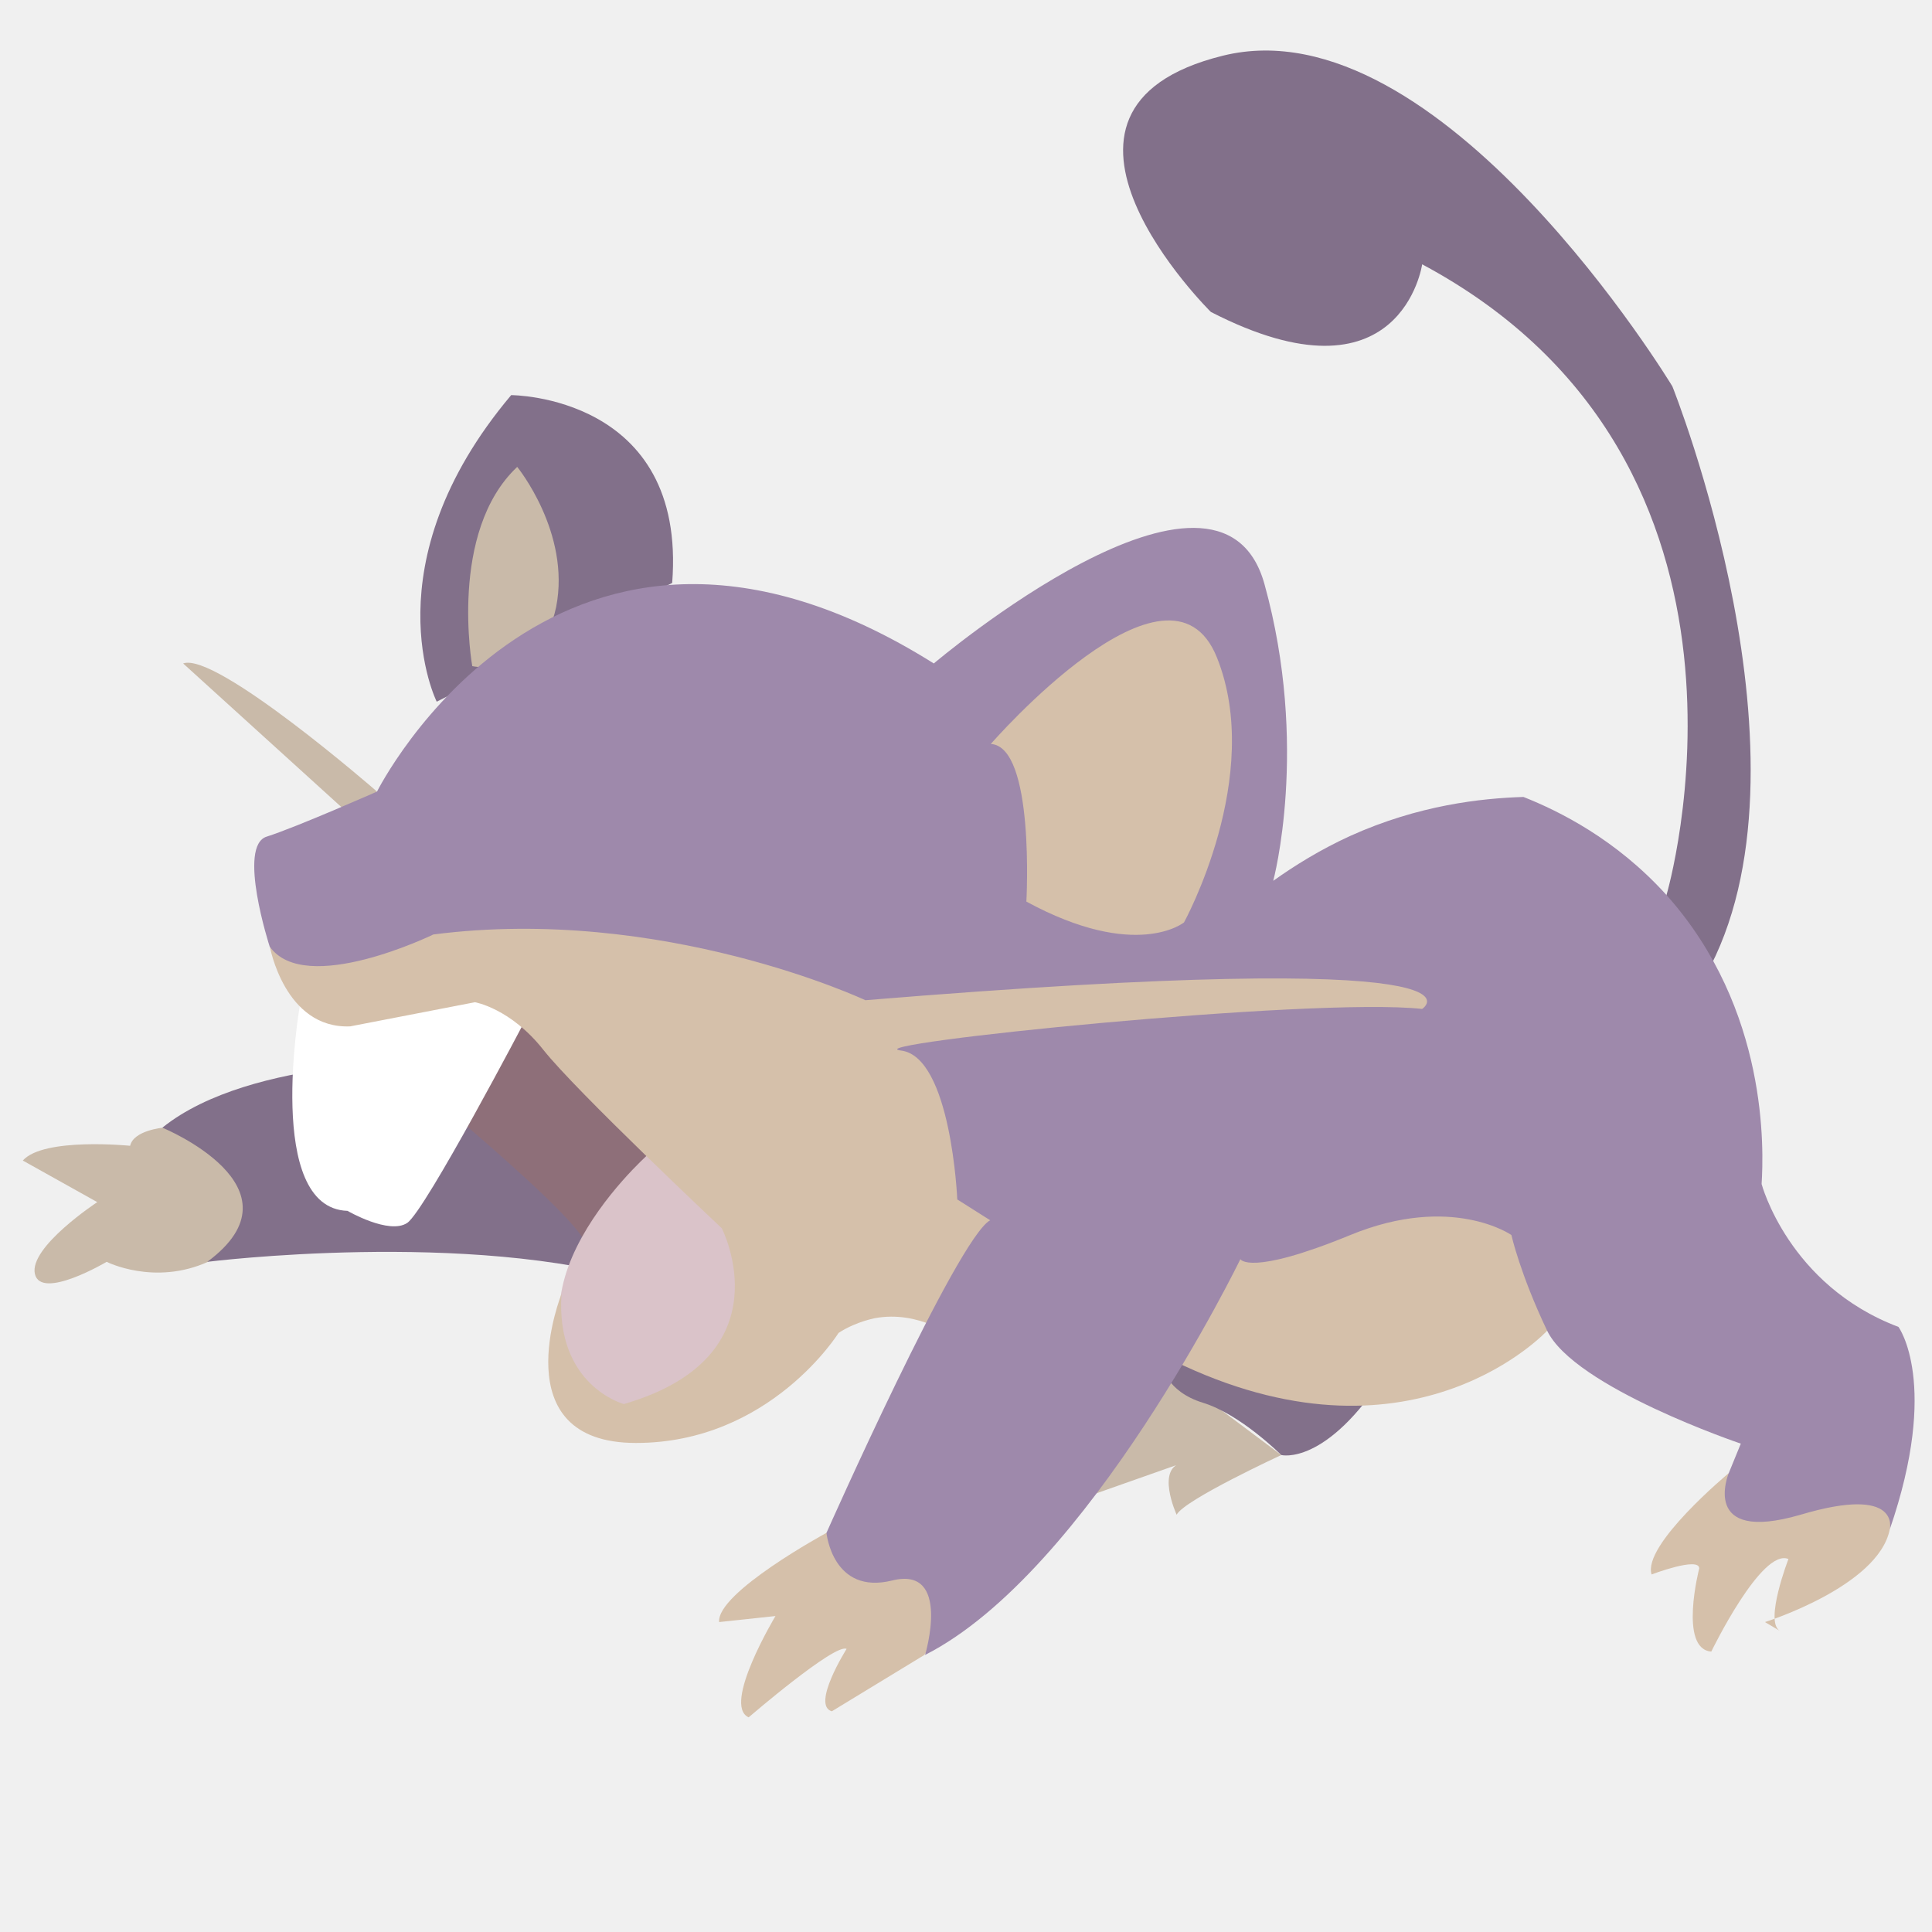
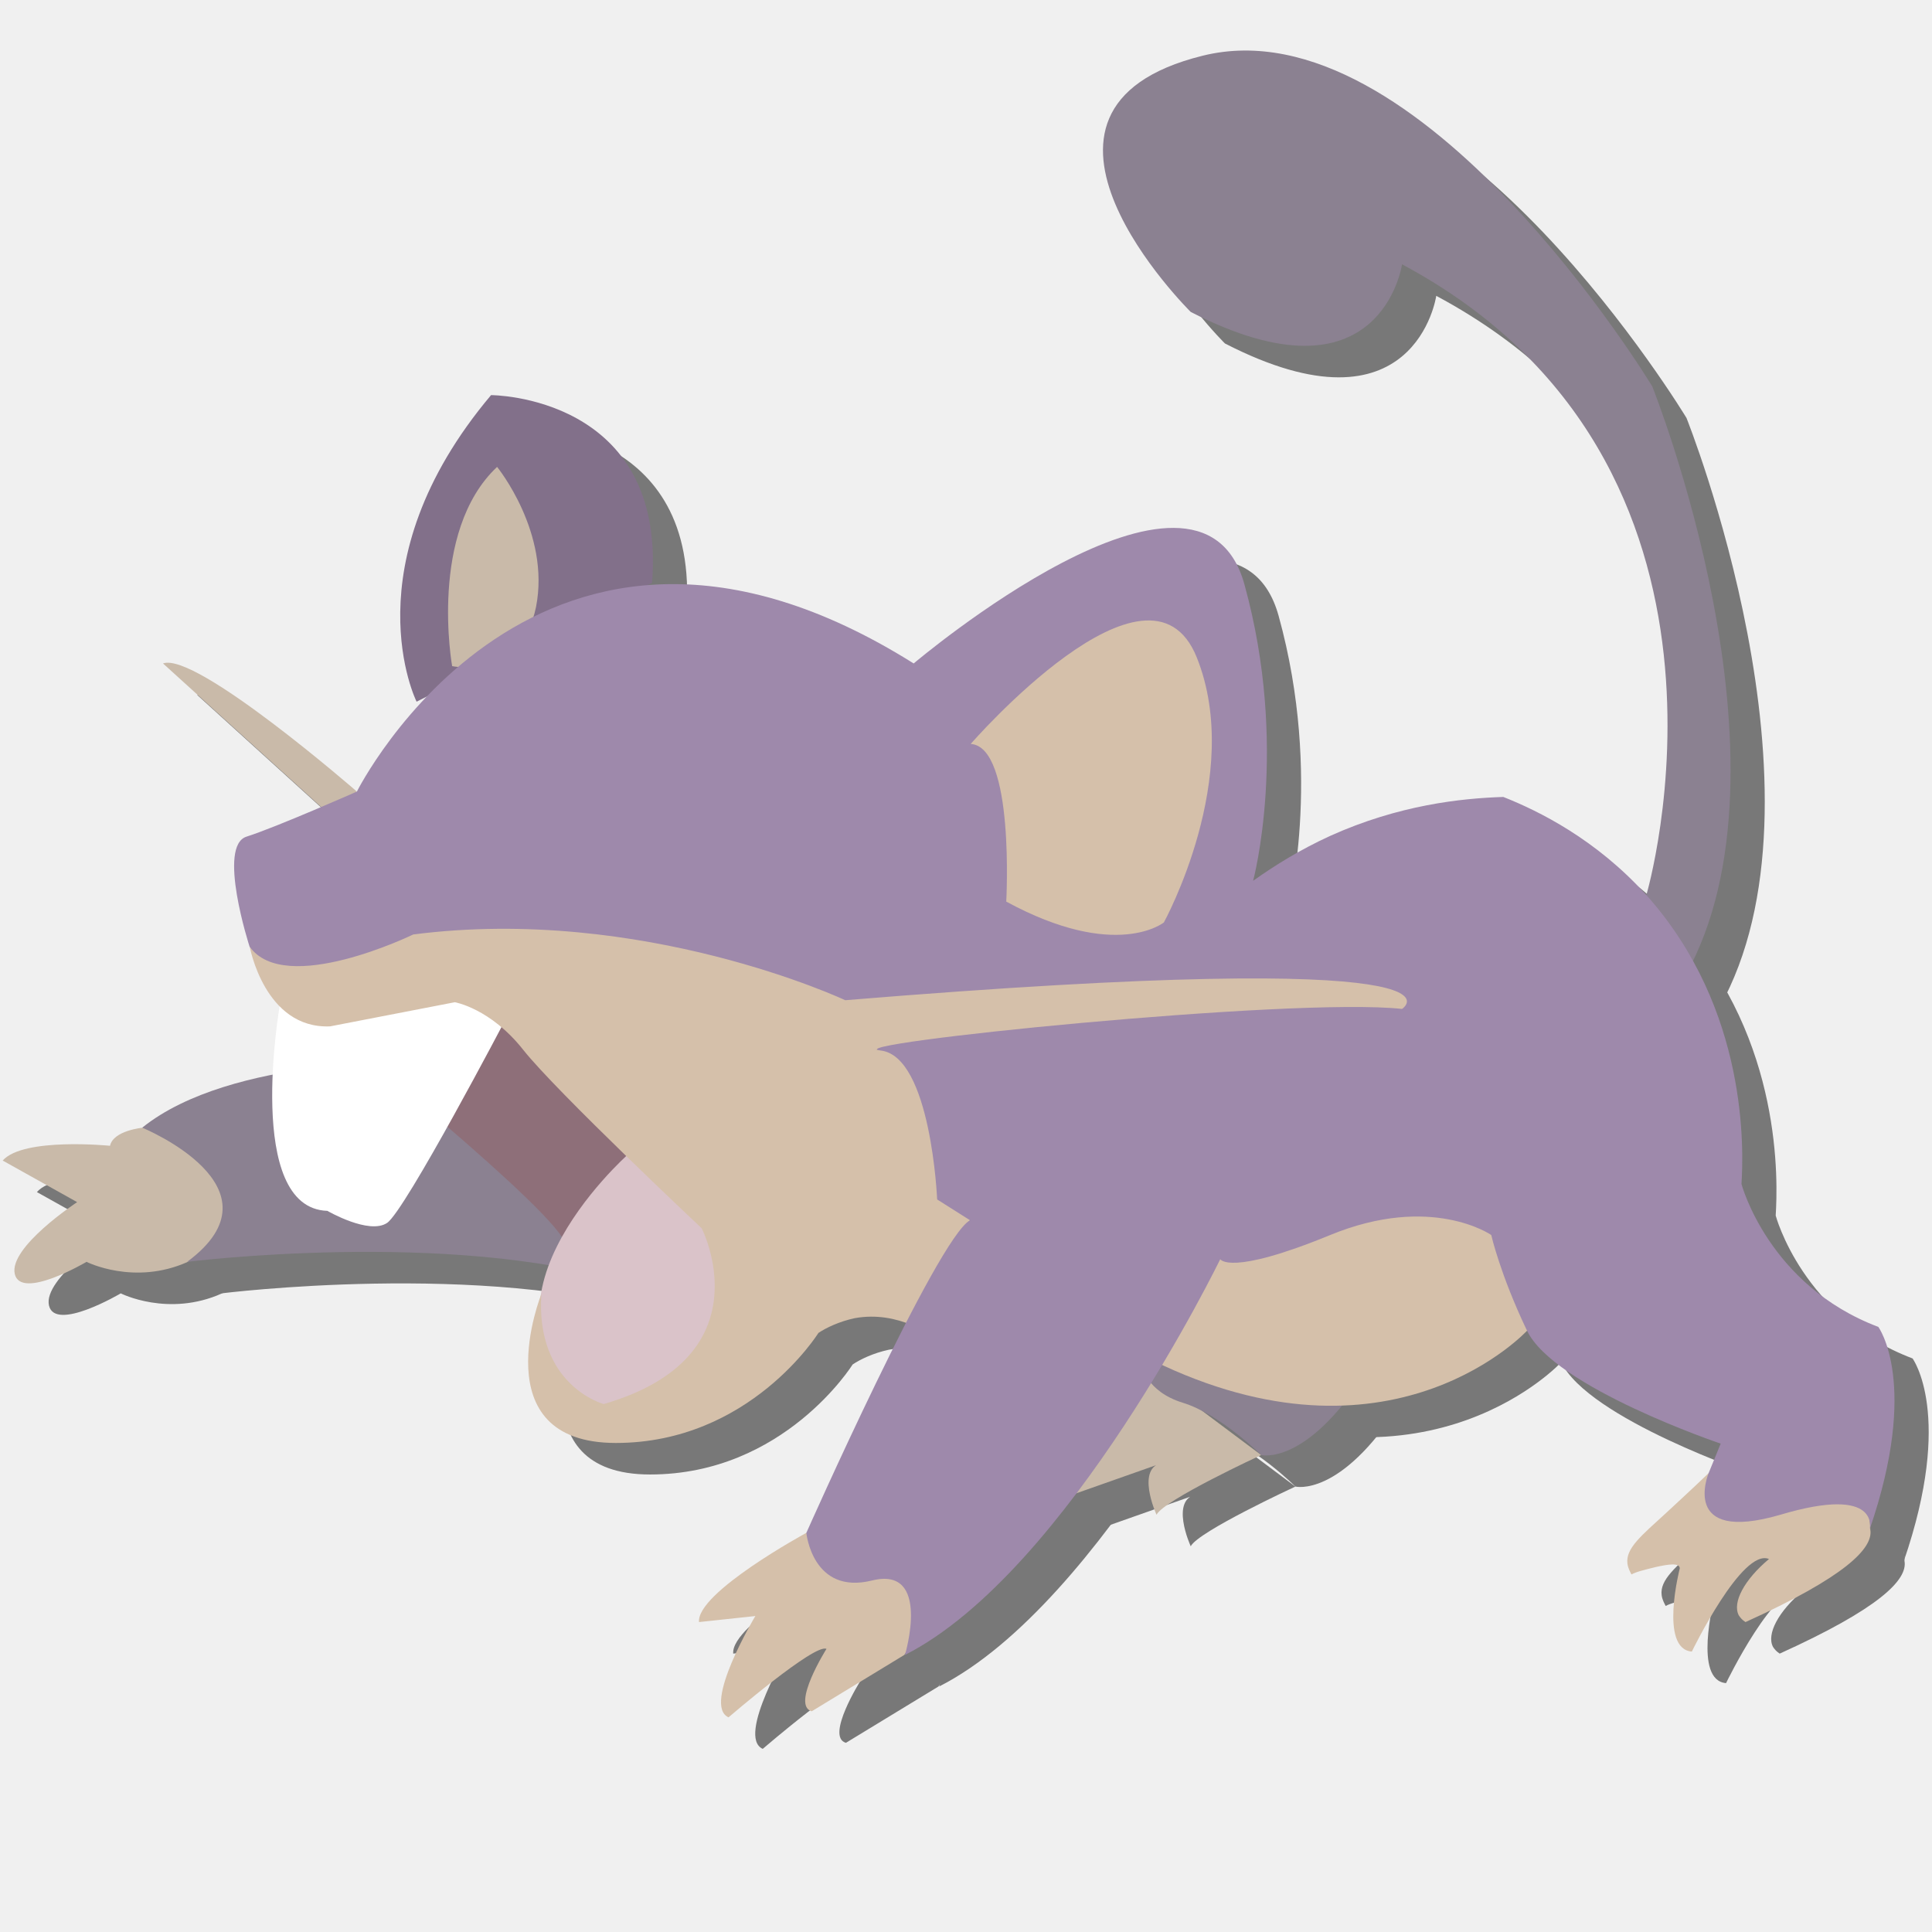
<svg xmlns="http://www.w3.org/2000/svg" version="1.1" id="Layer_1" x="0px" y="0px" viewBox="0 0 288 288" style="enable-background:new 0 0 288 288;" xml:space="preserve">
  <style type="text/css">
- 	.st0{fill:#C9BAA9;}
- 	.st1{fill:#82708A;}
- 	.st2{fill:#D5C0AA;}
- 	.st3{fill:#8E6F79;}
- 	.st4{fill:#DAC3C9;}
- 	.st5{fill:#FFFFFF;}
- 	.st6{fill:#9E89AB;}
+ 	.st0{opacity:0.5;}
+ 	.st1{fill:#C9BAA9;}
+ 	.st2{fill:#8B8191;}
+ 	.st3{fill:#D5C0AA;}
+ 	.st4{fill:#82708A;}
+ 	.st5{fill:#8E6F79;}
+ 	.st6{fill:#DAC3C9;}
+ 	.st7{fill:#FFFFFF;}
+ 	.st8{fill:#9E89AB;}
</style>
-   <path class="st0" d="M191,216.9c0,0-14.5,6.7-15.6,8.9c0,0-3.3-7.2,1.1-7.8l-17.3,6.1l2.2-6.7l-6.1-2.8l17.8-11.1L191,216.9z" />
-   <path class="st1" d="M179.3,201.8l-6.1,1.7c0,0,0.6,3.9,6.1,5.6c5.6,1.7,11.7,7.8,11.7,7.8s6.7,1.7,15.6-12.3L179.3,201.8z" />
-   <path class="st2" d="M123.2,228.5c0,0-16.4,8.9-16,13.3l8.4-0.9c0,0-8,13.3-4,15.1c0,0,12.9-11.1,14.6-10.2c0,0-5.3,8.4-2.2,9.3  l13.8-8.4C137.9,246.7,152.5,223.1,123.2,228.5" />
-   <path class="st2" d="M257.7,219.6c0,0-12.9,10.7-11.5,15.1c0,0,7.1-2.7,7.1-0.9c0,0-3.1,12,1.8,12.4c0,0,7.5-15.5,11.5-13.8  c0,0-3.6,9.3-1.3,10.7c2.2,1.3-2.2-1.3-2.2-1.3s16.9-5.3,18.6-13.8C283.5,219.6,257.7,219.6,257.7,219.6" />
-   <path class="st2" d="M186.3,186.8l38.6-9.8l5.8,21.3c0,0-19.5,21.3-54.2,5.3S186.3,186.8,186.3,186.8z" />
-   <path class="st0" d="M56.2,118c0,0-24-20.9-28.9-19.1l24.9,22.6L56.2,118z" />
-   <path class="st0" d="M24.3,168.1c0,0-4.4,0.4-4.9,2.7c0,0-12.9-1.3-16,2.2l11.1,6.2c0,0-10.2,6.7-9.3,10.7c0.9,4,10.7-1.8,10.7-1.8  s7.1,3.6,15.1,0S42.5,173,24.3,168.1z" />
-   <path class="st1" d="M65.1,104.6c0,0-10.2-20.4,11.1-45.7c0,0,26.2,0,24,28L65.1,104.6z" />
-   <path class="st0" d="M70.4,99.3c0,0-3.6-20,6.7-29.7c0,0,8,9.8,5.8,20.9C80.6,101.5,70.4,99.3,70.4,99.3z" />
-   <path class="st1" d="M65.5,158.3c0,0-28-0.9-41.3,9.8c0,0,21.7,8.9,6.7,20c0,0,39.1-4.9,65.2,3.1C122.4,199.2,65.5,158.3,65.5,158.3  z" />
-   <path class="st1" d="M248.4,133.5c0,0,19.1-64.4-36.4-94.1c0,0-3.1,21.7-31.5,7.1c0,0-30.6-30.2,1.8-38.2s67,49.3,67,49.3  s22.6,56.4,4.9,87.9S248.4,133.5,248.4,133.5z" />
-   <path class="st3" d="M52.2,153.4c0,0,34.2,27.5,35.1,32.1c1,4.6-1,9.2-1,9.2s5.8-22,14-21.6c8.2,0.5-29.8-31.7-29.8-31.7L52.2,153.4  z" />
-   <path class="st4" d="M96.6,172.1c0,0-27.1,24-3.6,38.1s18.2-29.9,18.2-29.9L96.6,172.1z" />
-   <path class="st5" d="M44.7,149.9c0,0-5.3,30.2,7.1,30.6c0,0,6.2,3.6,8.9,1.8s17.8-30.6,17.8-30.6S66,142.8,44.7,149.9z" />
-   <path class="st2" d="M40.2,141c0,0,2.2,12.4,12,12l18.6-3.6c0,0,5.3,0.9,10.2,7.1c4.9,6.2,26.6,26.6,26.6,26.6s9.8,19.1-14.6,26.2  c0,0-10.2-2.7-9.3-16.4c0,0-8.9,22.2,11.1,22.2s30.2-16.4,30.2-16.4c1.2-0.8,3.1-1.7,5.4-2.2c6.6-1.2,11.7,2.7,12.8,3.5  c1.5-6.1,3-12.1,4.4-18.2c0,0-3.1-25.7-13.3-25.3s83-4.4,83-4.4l0.4-6.7L125,145c-6.7-3.2-15.5-6.6-26.2-8.9  c-15.1-3.2-28.2-2.8-37.3-1.8C54.5,136.6,47.4,138.8,40.2,141z" />
-   <path class="st6" d="M56.2,118c0,0,27.1-54.2,83-19.1c0,0,42.6-36.1,49.3-11.8c6.7,24.2,1.3,44.2,1.3,44.2c3.1-2.2,6.9-4.6,11.5-6.7  c10.2-4.6,19.5-5.6,25.8-5.8c5.3,2.1,13.8,6.3,21.3,14.6c15.3,17.1,14.5,38.2,14.2,43.1c0,0,4,15.1,20.4,21.3c0,0,6.2,8.4-1.3,30.2  c0,0,1.8-6.7-13.3-2.2c-15.1,4.4-10.7-6.2-10.7-6.2l1.8-4.4c0,0-24.9-8.4-28.9-16.9c-4-8.4-5.3-14.2-5.3-14.2s-8.9-6.2-24,0  c-15.1,6.2-16.4,3.6-16.4,3.6s-22.6,46.6-47,59c0,0,4-13.3-4.9-11.1c-8.9,2.2-9.8-7.1-9.8-7.1s19.5-43.9,24.4-46.6l-4.9-3.1  c0,0-0.9-21.3-8.4-22.2c-7.5-0.9,61.3-8,77.7-6.2c0,0,14.2-9.3-83-1.3c0,0-30.2-14.2-64.4-9.8c0,0-19.1,9.3-24.4,1.8  c0,0-4.9-15.1-0.4-16.4C44.2,123.3,56.2,118,56.2,118z" />
-   <path class="st2" d="M147.7,110.9c0,0,26.6-30.6,33.7-12.9s-4.9,39.5-4.9,39.5s-7.1,5.8-23.5-3.1C153,134.4,154.3,111.3,147.7,110.9  z" />
+   <g class="st0">
+     <path d="M193.1,221.6c0,0-14.5,6.7-15.6,8.9c0,0-3.3-7.2,1.1-7.8l-17.3,6.1l2.2-6.7l-6.1-2.8l17.8-11.1L193.1,221.6z" />
+     <path d="M181.4,206.5l-6.1,1.7c0,0,0.6,3.9,6.1,5.6c5.6,1.7,11.7,7.8,11.7,7.8s6.7,1.7,15.6-12.3L181.4,206.5z" />
+     <path d="M125.3,233.2c0,0-16.4,8.9-16,13.3l8.4-0.9c0,0-8,13.3-4,15.1c0,0,12.9-11.1,14.6-10.2c0,0-5.3,8.4-2.2,9.3l13.8-8.4   C140,251.4,154.6,227.8,125.3,233.2" />
+     <path d="M259.8,224.3c-2.6,2.5-4.8,4.5-6.3,5.9c-3.7,3.4-6.1,5.3-5.8,7.6c0.1,0.7,0.4,1.2,0.6,1.6c0.7-0.4,2-0.7,3.6-1.1   c1.8-0.4,3.6-0.7,3.6,0.2c0,0-3.1,12,1.8,12.4c0,0,7.5-15.5,11.5-13.8c-3.7,3.1-5.5,6.5-4.5,8.4c0.2,0.3,0.5,0.7,1,1   c14.8-6.7,19.1-11,18.6-13.8v0c0,0,0-2.5-0.7-4.7C282.5,226.3,273.2,223.3,259.8,224.3z" />
+     <path d="M188.4,191.5l38.6-9.8l5.8,21.3c0,0-19.5,21.3-54.2,5.3S188.4,191.5,188.4,191.5z" />
+     <path d="M58.3,122.7c0,0-24-20.9-28.9-19.1l24.9,22.6L58.3,122.7z" />
+     <path d="M26.4,172.8c0,0-4.4,0.4-4.9,2.7c0,0-12.9-1.3-16,2.2l11.1,6.2c0,0-10.2,6.7-9.3,10.7s10.7-1.8,10.7-1.8s7.1,3.6,15.1,0   S44.6,177.7,26.4,172.8z" />
+     <path d="M67.2,109.3c0,0-10.2-20.4,11.1-45.7c0,0,26.2,0,24,28L67.2,109.3z" />
+     <path d="M72.5,104c0,0-3.6-20,6.7-29.7c0,0,8,9.8,5.8,20.9C82.7,106.2,72.5,104,72.5,104z" />
+     <path d="M67.6,163c0,0-28-0.9-41.3,9.8c0,0,21.7,8.9,6.7,20c0,0,39.1-4.9,65.2,3.1C124.5,203.9,67.6,163,67.6,163z" />
+     <path d="M250.5,138.2c0,0,19.1-64.4-36.4-94.1c0,0-3.1,21.7-31.5,7.1c0,0-30.6-30.2,1.8-38.2s67,49.3,67,49.3s22.6,56.4,4.9,87.9   S250.5,138.2,250.5,138.2z" />
+     <path d="M54.3,158.1c0,0,34.2,27.5,35.1,32.1c1,4.6-1,9.2-1,9.2s5.8-22,14-21.6c8.2,0.5-29.8-31.7-29.8-31.7L54.3,158.1z" />
+     <path d="M98.7,176.8c0,0-27.1,24-3.6,38.1s18.2-29.9,18.2-29.9L98.7,176.8z" />
+     <path d="M46.8,154.6c0,0-5.3,30.2,7.1,30.6c0,0,6.2,3.6,8.9,1.8s17.8-30.6,17.8-30.6S68.1,147.5,46.8,154.6z" />
+     <path d="M42.3,145.7c0,0,2.2,12.4,12,12l18.6-3.6c0,0,5.3,0.9,10.2,7.1c4.9,6.2,26.6,26.6,26.6,26.6s9.8,19.1-14.6,26.2   c0,0-10.2-2.7-9.3-16.4c0,0-8.9,22.2,11.1,22.2s30.2-16.4,30.2-16.4c1.2-0.8,3.1-1.7,5.4-2.2c6.6-1.2,11.7,2.7,12.8,3.5   c1.5-6.1,3-12.1,4.4-18.2c0,0-3.1-25.7-13.3-25.3s83-4.4,83-4.4l0.4-6.7l-92.7-0.4c-6.7-3.2-15.5-6.6-26.2-8.9   c-15.1-3.2-28.2-2.8-37.3-1.8C56.6,141.3,49.5,143.5,42.3,145.7z" />
+     <path d="M58.3,122.7c0,0,27.1-54.2,83-19.1c0,0,42.6-36.1,49.3-11.8c6.7,24.2,1.3,44.2,1.3,44.2c3.1-2.2,6.9-4.6,11.5-6.7   c10.2-4.6,19.5-5.6,25.8-5.8c5.3,2.1,13.8,6.3,21.3,14.6c15.3,17.1,14.5,38.2,14.2,43.1c0,0,4,15.1,20.4,21.3c0,0,6.2,8.4-1.3,30.2   c0,0,1.8-6.7-13.3-2.2c-15.1,4.4-10.7-6.2-10.7-6.2l1.8-4.4c0,0-24.9-8.4-28.9-16.9c-4-8.4-5.3-14.2-5.3-14.2s-8.9-6.2-24,0   s-16.4,3.6-16.4,3.6s-22.6,46.6-47,59c0,0,4-13.3-4.9-11.1s-9.8-7.1-9.8-7.1s19.5-43.9,24.4-46.6l-4.9-3.1c0,0-0.9-21.3-8.4-22.2   s61.3-8,77.7-6.2c0,0,14.2-9.3-83-1.3c0,0-30.2-14.2-64.4-9.8c0,0-19.1,9.3-24.4,1.8c0,0-4.9-15.1-0.4-16.4   C46.3,128,58.3,122.7,58.3,122.7z" />
+     <path d="M149.8,115.6c0,0,26.6-30.6,33.7-12.9s-4.9,39.5-4.9,39.5s-7.1,5.8-23.5-3.1C155.1,139.1,156.4,116,149.8,115.6z" />
+   </g>
+   <g>
+     <path class="st1" d="M188,216.9c0,0-14.5,6.7-15.6,8.9c0,0-3.3-7.2,1.1-7.8l-17.3,6.1l2.2-6.7l-6.1-2.8l17.8-11.1L188,216.9z" />
+     <path class="st2" d="M176.3,201.8l-6.1,1.7c0,0,0.6,3.9,6.1,5.6c5.6,1.7,11.7,7.8,11.7,7.8s6.7,1.7,15.6-12.3L176.3,201.8z" />
+     <path class="st3" d="M120.2,228.5c0,0-16.4,8.9-16,13.3l8.4-0.9c0,0-8,13.3-4,15.1c0,0,12.9-11.1,14.6-10.2c0,0-5.3,8.4-2.2,9.3   l13.8-8.4C134.9,246.7,149.5,223.1,120.2,228.5" />
+     <path class="st3" d="M254.7,219.6c-2.6,2.5-4.8,4.5-6.3,5.9c-3.7,3.4-6.1,5.3-5.8,7.6c0.1,0.7,0.4,1.2,0.6,1.6   c0.7-0.4,2-0.7,3.6-1.1c1.8-0.4,3.6-0.7,3.6,0.2c0,0-3.1,12,1.8,12.4c0,0,7.5-15.5,11.5-13.8c-3.7,3.1-5.5,6.5-4.5,8.4   c0.2,0.3,0.5,0.7,1,1c14.8-6.7,19.1-11,18.6-13.8v0c0,0,0-2.5-0.7-4.7C277.4,221.6,268.1,218.6,254.7,219.6z" />
+     <path class="st3" d="M183.3,186.8l38.6-9.8l5.8,21.3c0,0-19.5,21.3-54.2,5.3S183.3,186.8,183.3,186.8z" />
+     <path class="st1" d="M53.2,118c0,0-24-20.9-28.9-19.1l24.9,22.6L53.2,118z" />
+     <path class="st1" d="M21.3,168.1c0,0-4.4,0.4-4.9,2.7c0,0-12.9-1.3-16,2.2l11.1,6.2c0,0-10.2,6.7-9.3,10.7s10.7-1.8,10.7-1.8   s7.1,3.6,15.1,0S39.5,173,21.3,168.1z" />
+     <path class="st4" d="M62.1,104.6c0,0-10.2-20.4,11.1-45.7c0,0,26.2,0,24,28L62.1,104.6z" />
+     <path class="st1" d="M67.4,99.3c0,0-3.6-20,6.7-29.7c0,0,8,9.8,5.8,20.9C77.6,101.5,67.4,99.3,67.4,99.3z" />
+     <path class="st2" d="M62.5,158.3c0,0-28-0.9-41.3,9.8c0,0,21.7,8.9,6.7,20c0,0,39.1-4.9,65.2,3.1   C119.4,199.2,62.5,158.3,62.5,158.3z" />
+     <path class="st2" d="M245.4,133.5c0,0,19.1-64.4-36.4-94.1c0,0-3.1,21.7-31.5,7.1c0,0-30.6-30.2,1.8-38.2s67,49.3,67,49.3   s22.6,56.4,4.9,87.9S245.4,133.5,245.4,133.5z" />
+     <path class="st5" d="M49.2,153.4c0,0,34.2,27.5,35.1,32.1c1,4.6-1,9.2-1,9.2s5.8-22,14-21.6c8.2,0.5-29.8-31.7-29.8-31.7   L49.2,153.4z" />
+     <path class="st6" d="M93.6,172.1c0,0-27.1,24-3.6,38.1s18.2-29.9,18.2-29.9L93.6,172.1z" />
+     <path class="st7" d="M41.7,149.9c0,0-5.3,30.2,7.1,30.6c0,0,6.2,3.6,8.9,1.8s17.8-30.6,17.8-30.6S63,142.8,41.7,149.9z" />
+     <path class="st3" d="M37.2,141c0,0,2.2,12.4,12,12l18.6-3.6c0,0,5.3,0.9,10.2,7.1c4.9,6.2,26.6,26.6,26.6,26.6s9.8,19.1-14.6,26.2   c0,0-10.2-2.7-9.3-16.4c0,0-8.9,22.2,11.1,22.2s30.2-16.4,30.2-16.4c1.2-0.8,3.1-1.7,5.4-2.2c6.6-1.2,11.7,2.7,12.8,3.5   c1.5-6.1,3-12.1,4.4-18.2c0,0-3.1-25.7-13.3-25.3s83-4.4,83-4.4l0.4-6.7L122,145c-6.7-3.2-15.5-6.6-26.2-8.9   c-15.1-3.2-28.2-2.8-37.3-1.8C51.5,136.6,44.4,138.8,37.2,141z" />
+     <path class="st8" d="M53.2,118c0,0,27.1-54.2,83-19.1c0,0,42.6-36.1,49.3-11.8c6.7,24.2,1.3,44.2,1.3,44.2   c3.1-2.2,6.9-4.6,11.5-6.7c10.2-4.6,19.5-5.6,25.8-5.8c5.3,2.1,13.8,6.3,21.3,14.6c15.3,17.1,14.5,38.2,14.2,43.1   c0,0,4,15.1,20.4,21.3c0,0,6.2,8.4-1.3,30.2c0,0,1.8-6.7-13.3-2.2c-15.1,4.4-10.7-6.2-10.7-6.2l1.8-4.4c0,0-24.9-8.4-28.9-16.9   c-4-8.4-5.3-14.2-5.3-14.2s-8.9-6.2-24,0s-16.4,3.6-16.4,3.6s-22.6,46.6-47,59c0,0,4-13.3-4.9-11.1s-9.8-7.1-9.8-7.1   s19.5-43.9,24.4-46.6l-4.9-3.1c0,0-0.9-21.3-8.4-22.2s61.3-8,77.7-6.2c0,0,14.2-9.3-83-1.3c0,0-30.2-14.2-64.4-9.8   c0,0-19.1,9.3-24.4,1.8c0,0-4.9-15.1-0.4-16.4C41.2,123.3,53.2,118,53.2,118z" />
+     <path class="st3" d="M144.7,110.9c0,0,26.6-30.6,33.7-12.9s-4.9,39.5-4.9,39.5s-7.1,5.8-23.5-3.1   C150,134.4,151.3,111.3,144.7,110.9z" />
+   </g>
</svg>
